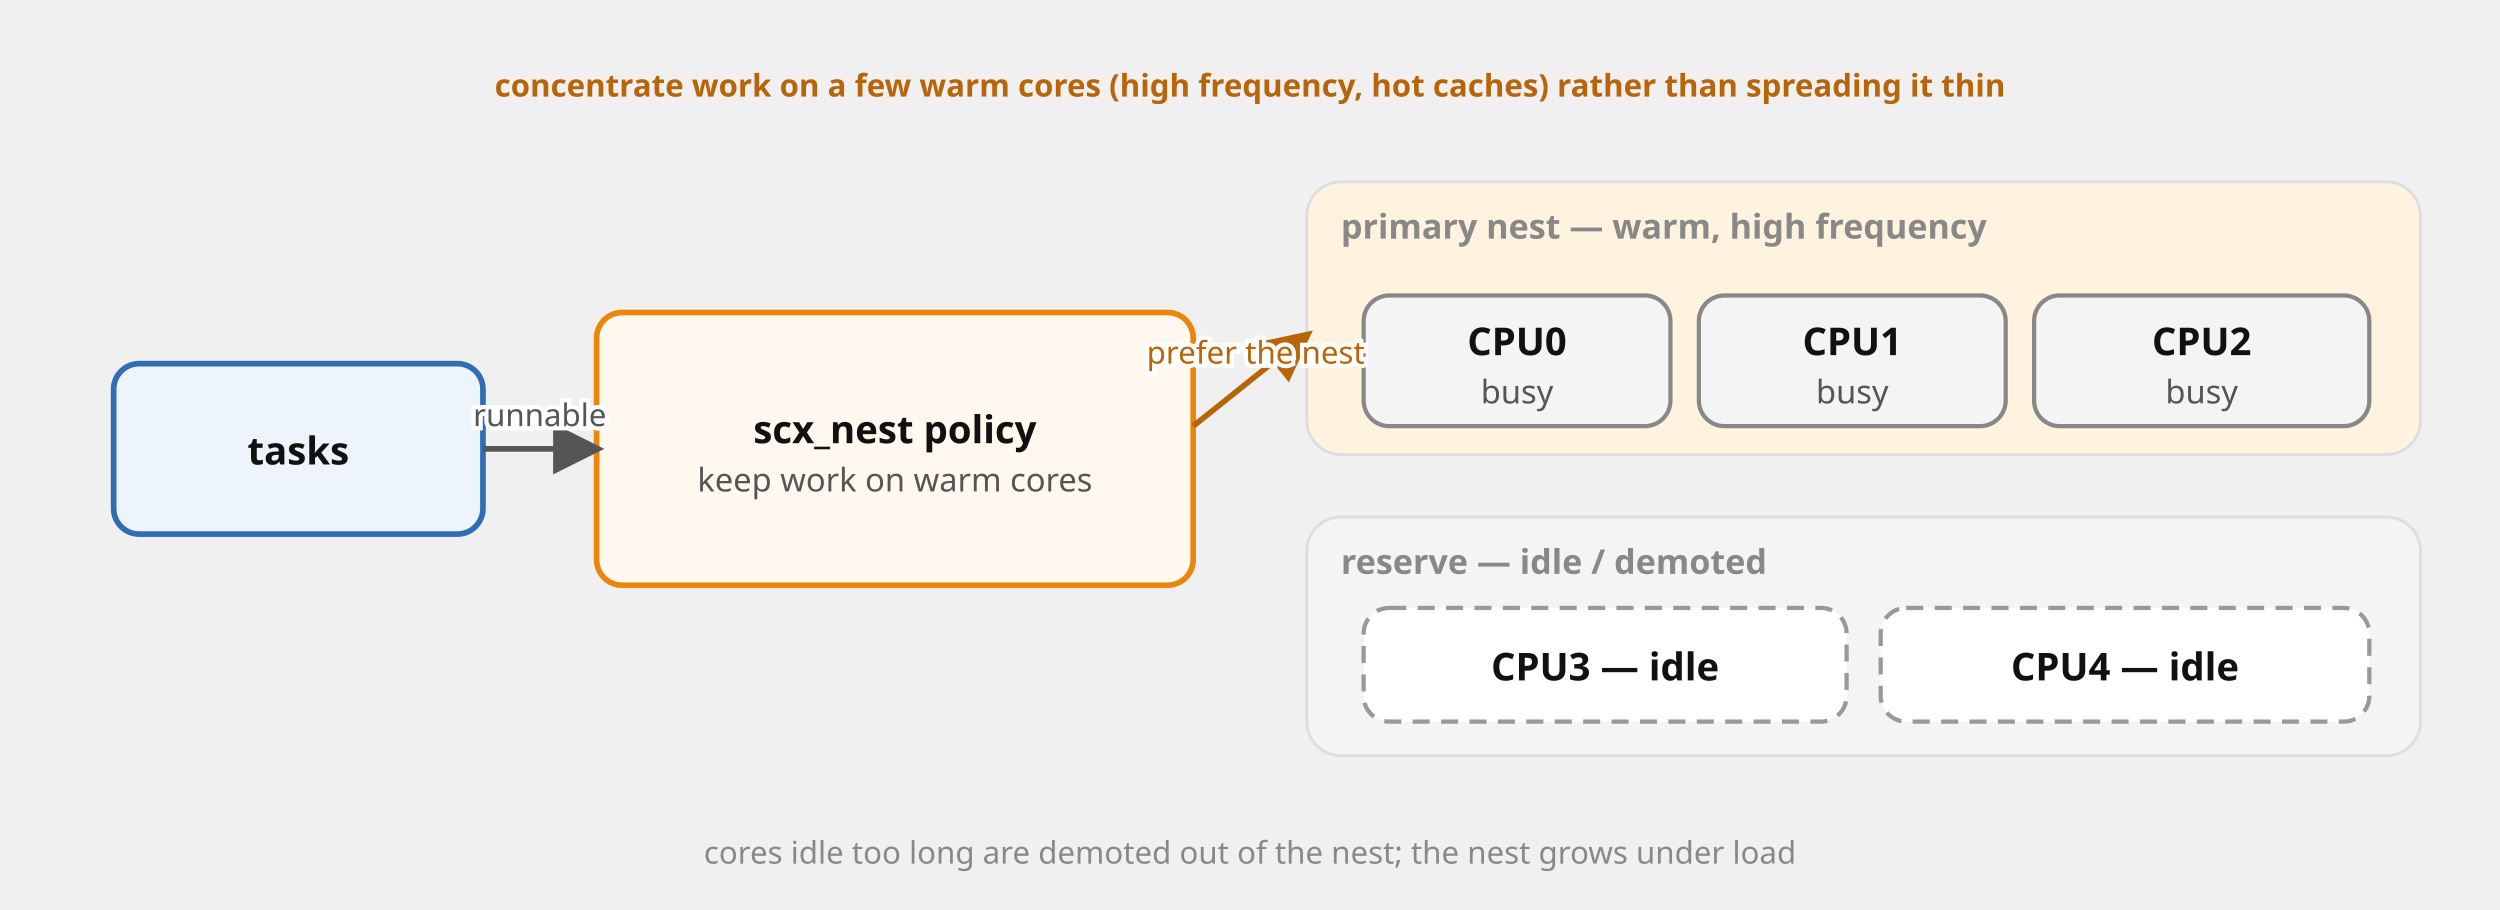
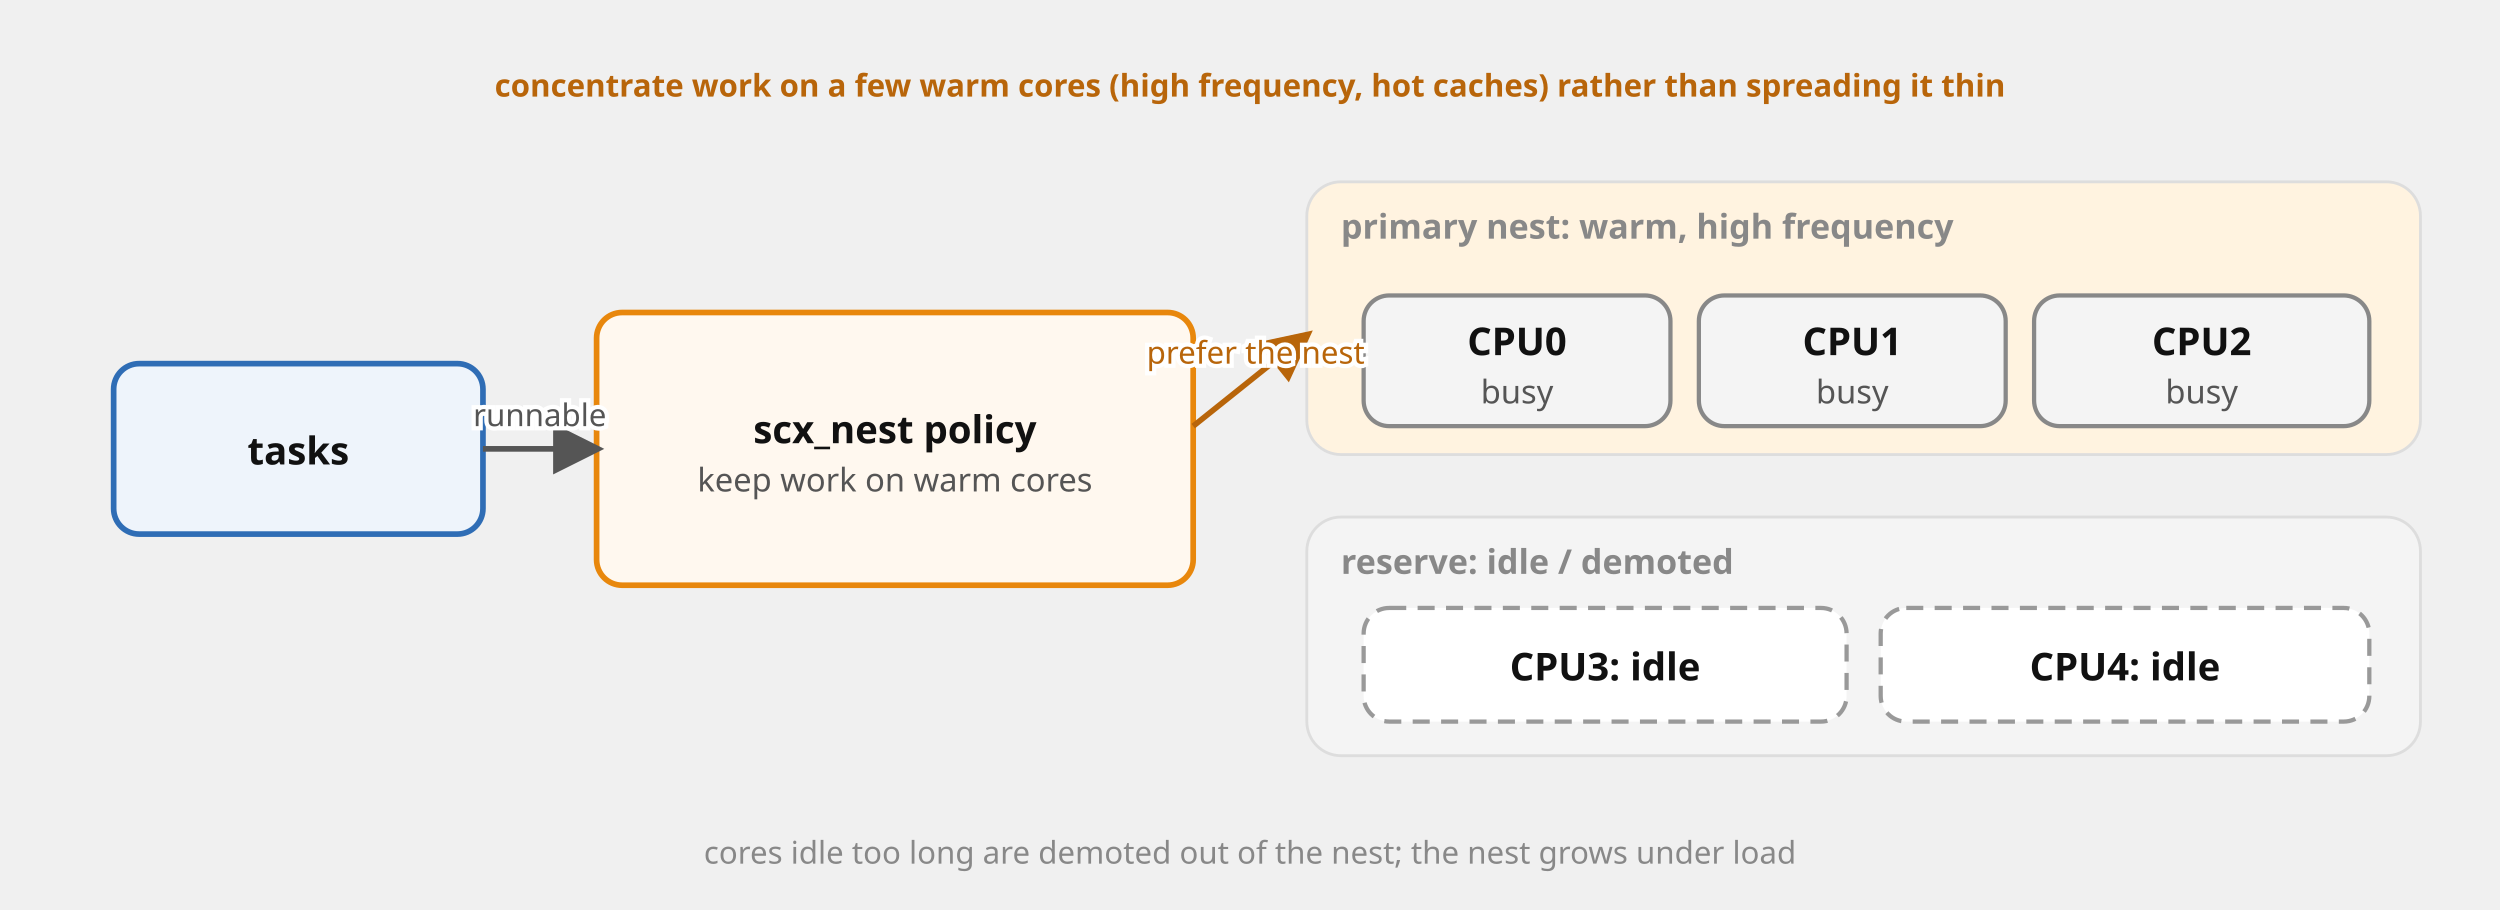
<svg xmlns="http://www.w3.org/2000/svg" viewBox="0 0 880 320" font-family="'Red Hat Text', system-ui, sans-serif" role="img">
  <defs>
    <marker id="a" viewBox="0 0 10 10" refX="8.5" refY="5" markerWidth="9" markerHeight="9" orient="auto-start-reverse">
      <path d="M0,0 L10,5 L0,10 z" fill="#555" />
    </marker>
    <marker id="am" viewBox="0 0 10 10" refX="8.5" refY="5" markerWidth="9" markerHeight="9" orient="auto-start-reverse">
      <path d="M0,0 L10,5 L0,10 z" fill="#b8650a" />
    </marker>
  </defs>
  <rect x="460" y="64" width="392" height="96" rx="12" fill="#fff3e0" stroke="#ddd" />
-   <text x="472" y="84" font-size="12" font-weight="700" fill="#888">primary nest — warm, high frequency</text>
+   <text x="472" y="84" font-size="12" font-weight="700" fill="#888">primary nest: warm, high frequency</text>
  <rect x="460" y="182" width="392" height="84" rx="12" fill="#f4f4f4" stroke="#ddd" />
-   <text x="472" y="202" font-size="12" font-weight="700" fill="#888">reserve — idle / demoted</text>
+   <text x="472" y="202" font-size="12" font-weight="700" fill="#888">reserve: idle / demoted</text>
  <rect x="40" y="128" width="130" height="60" rx="9" fill="#eef4fb" stroke="#2f6db5" stroke-width="2" />
  <text x="105.0" y="163.5" font-size="13.5" font-weight="700" fill="#111111" text-anchor="middle">tasks</text>
  <rect x="210" y="110" width="210" height="96" rx="9" fill="#fff8ef" stroke="#e8870c" stroke-width="2" />
  <text x="315.0" y="156.0" font-size="13.5" font-weight="700" fill="#111111" text-anchor="middle">scx_nest policy</text>
  <text x="315.0" y="173.0" font-size="11.5" fill="#555555" text-anchor="middle">keep work on warm cores</text>
  <rect x="480" y="104" width="108" height="46" rx="9" fill="#f4f4f4" stroke="#888888" stroke-width="1.5" />
  <text x="534.0" y="125.0" font-size="13.5" font-weight="700" fill="#111111" text-anchor="middle">CPU0</text>
  <text x="534.0" y="142.0" font-size="11.5" fill="#555555" text-anchor="middle">busy</text>
  <rect x="598" y="104" width="108" height="46" rx="9" fill="#f4f4f4" stroke="#888888" stroke-width="1.5" />
  <text x="652.0" y="125.0" font-size="13.5" font-weight="700" fill="#111111" text-anchor="middle">CPU1</text>
  <text x="652.0" y="142.0" font-size="11.5" fill="#555555" text-anchor="middle">busy</text>
  <rect x="716" y="104" width="118" height="46" rx="9" fill="#f4f4f4" stroke="#888888" stroke-width="1.5" />
  <text x="775.0" y="125.0" font-size="13.5" font-weight="700" fill="#111111" text-anchor="middle">CPU2</text>
  <text x="775.0" y="142.0" font-size="11.5" fill="#555555" text-anchor="middle">busy</text>
  <rect x="480" y="214" width="170" height="40" rx="9" fill="#ffffff" stroke="#999999" stroke-width="1.5" stroke-dasharray="6 4" />
-   <text x="565.0" y="239.5" font-size="13.5" font-weight="700" fill="#111111" text-anchor="middle">CPU3 — idle</text>
+   <text x="565.0" y="239.5" font-size="13.5" font-weight="700" fill="#111111" text-anchor="middle">CPU3: idle</text>
  <rect x="662" y="214" width="172" height="40" rx="9" fill="#ffffff" stroke="#999999" stroke-width="1.5" stroke-dasharray="6 4" />
-   <text x="748.0" y="239.5" font-size="13.5" font-weight="700" fill="#111111" text-anchor="middle">CPU4 — idle</text>
+   <text x="748.0" y="239.5" font-size="13.5" font-weight="700" fill="#111111" text-anchor="middle">CPU4: idle</text>
  <path d="M170,158 L210,158" fill="none" stroke="#555" stroke-width="2" marker-end="url(#a)" />
  <text x="190.0" y="150.0" font-size="11" fill="#ffffff" stroke="#ffffff" stroke-width="3" paint-order="stroke" text-anchor="middle">runnable</text>
  <text x="190.0" y="150.0" font-size="11" fill="#555" text-anchor="middle">runnable</text>
  <path d="M420,150 L460,118" fill="none" stroke="#b8650a" stroke-width="2" marker-end="url(#am)" />
  <text x="442.0" y="128.0" font-size="11" fill="#ffffff" stroke="#ffffff" stroke-width="3" paint-order="stroke" text-anchor="middle">prefer the nest</text>
  <text x="442.0" y="128.0" font-size="11" fill="#b8650a" text-anchor="middle">prefer the nest</text>
  <text x="440" y="34" font-size="11" fill="#b8650a" text-anchor="middle" font-weight="700">concentrate work on a few warm cores (high frequency, hot caches) rather than spreading it thin</text>
  <text x="440" y="304" font-size="11" fill="#888" text-anchor="middle">cores idle too long are demoted out of the nest; the nest grows under load</text>
</svg>
